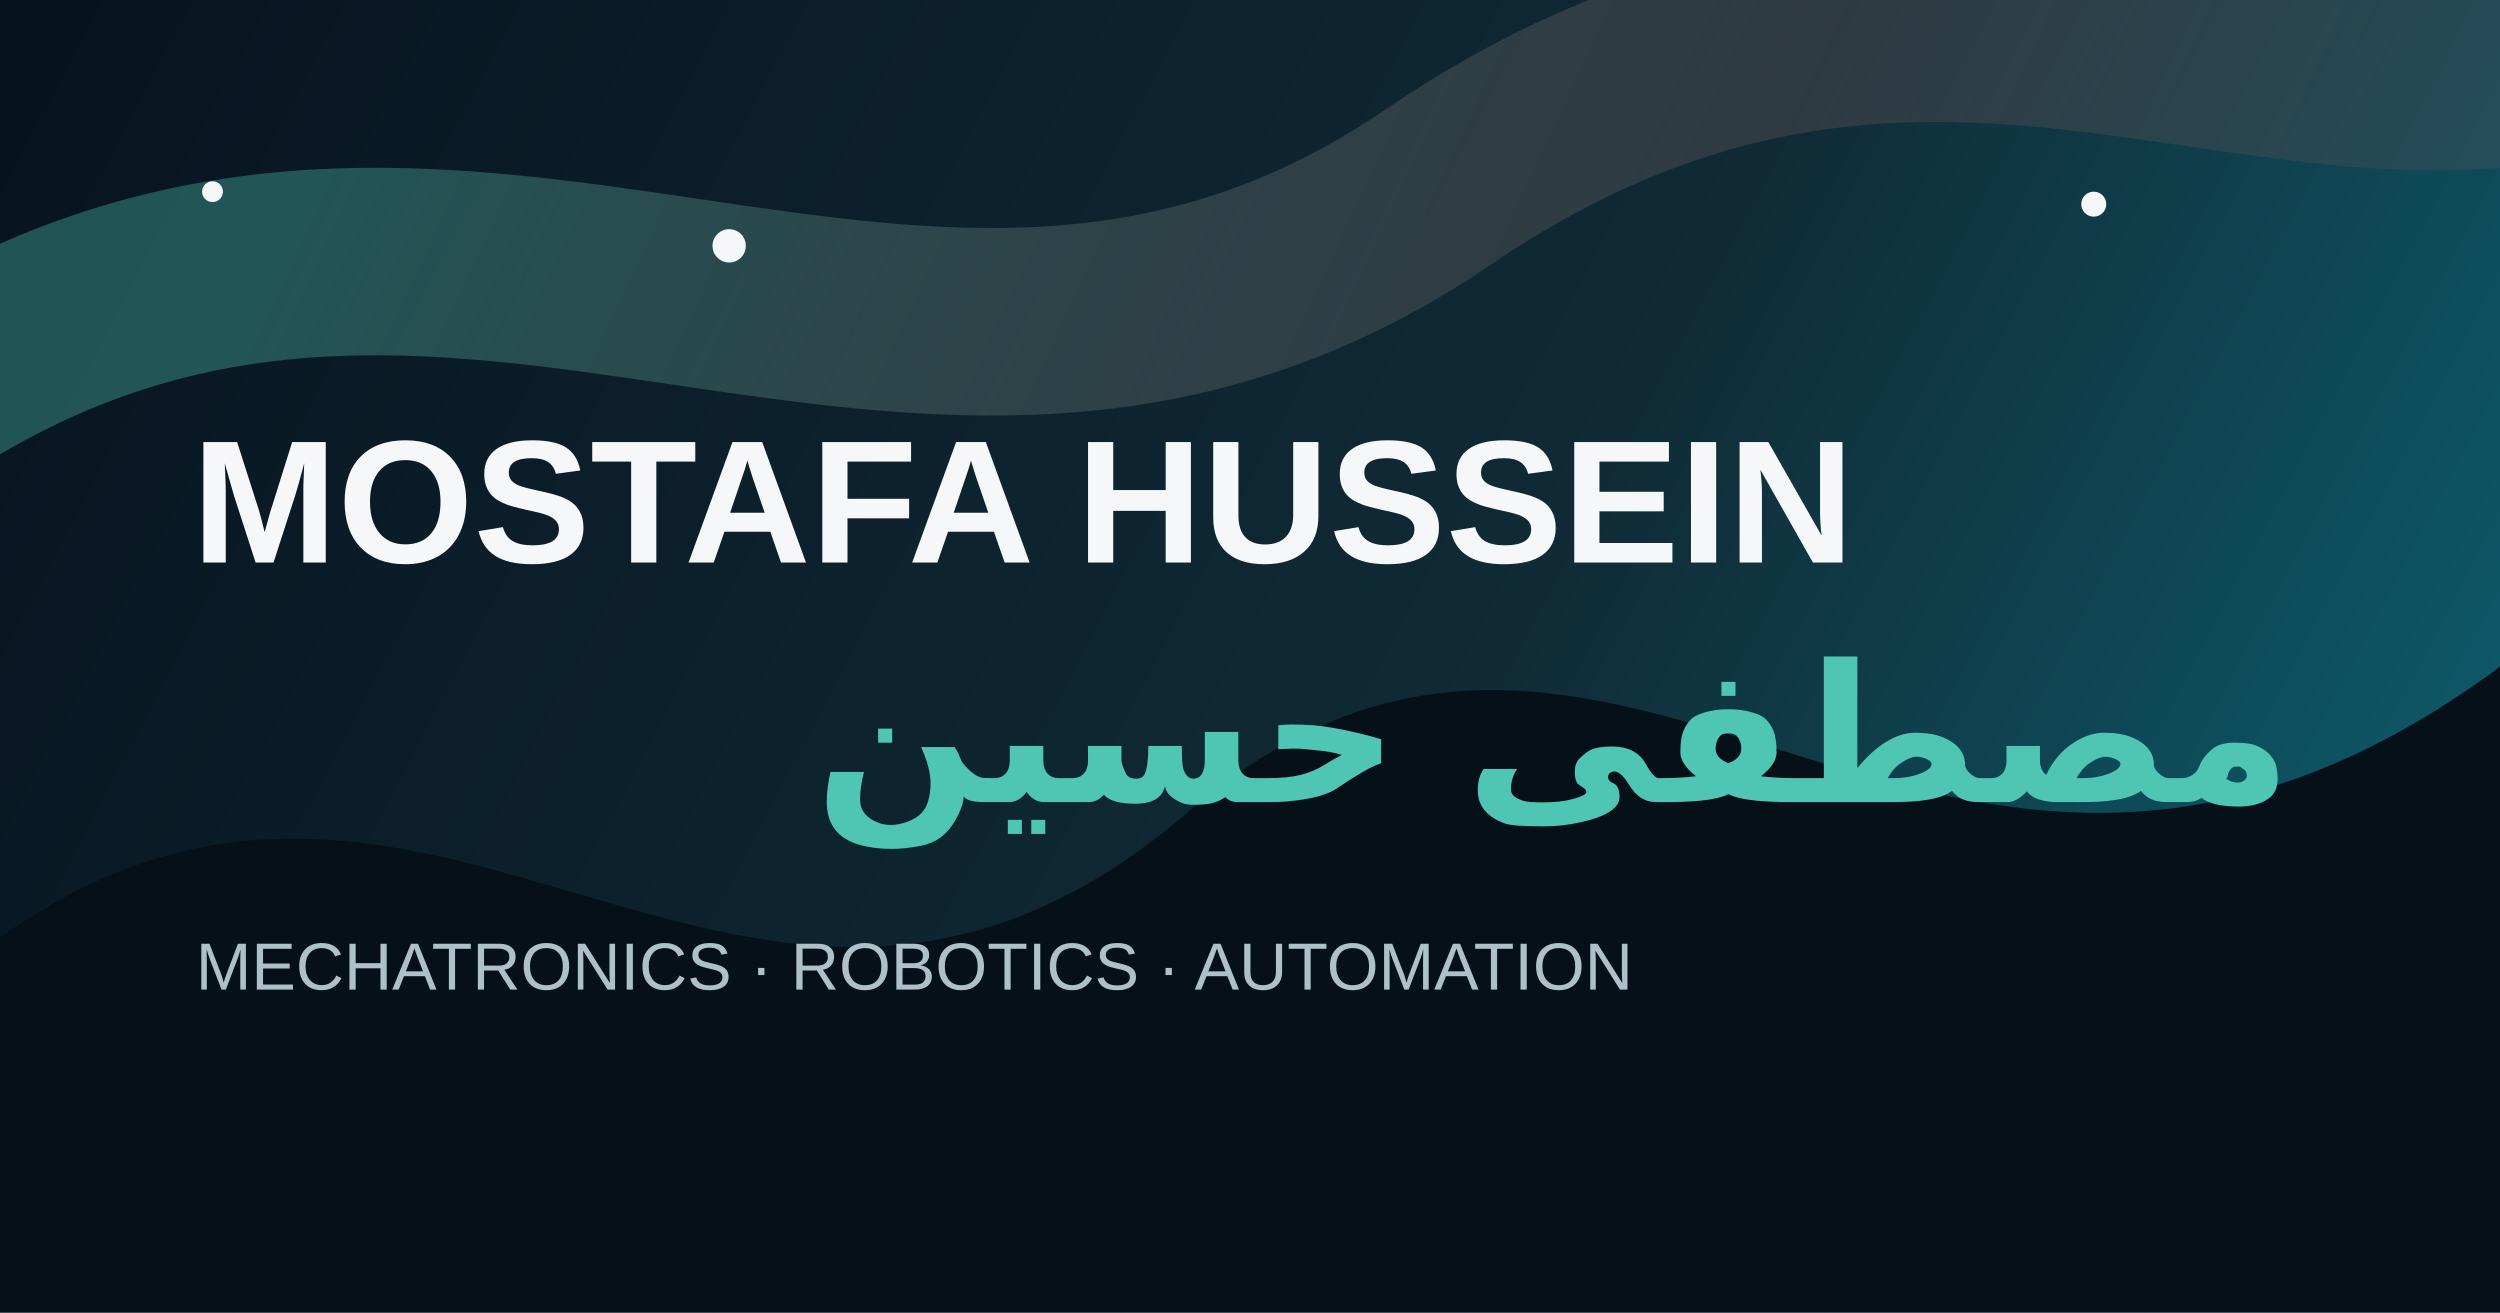
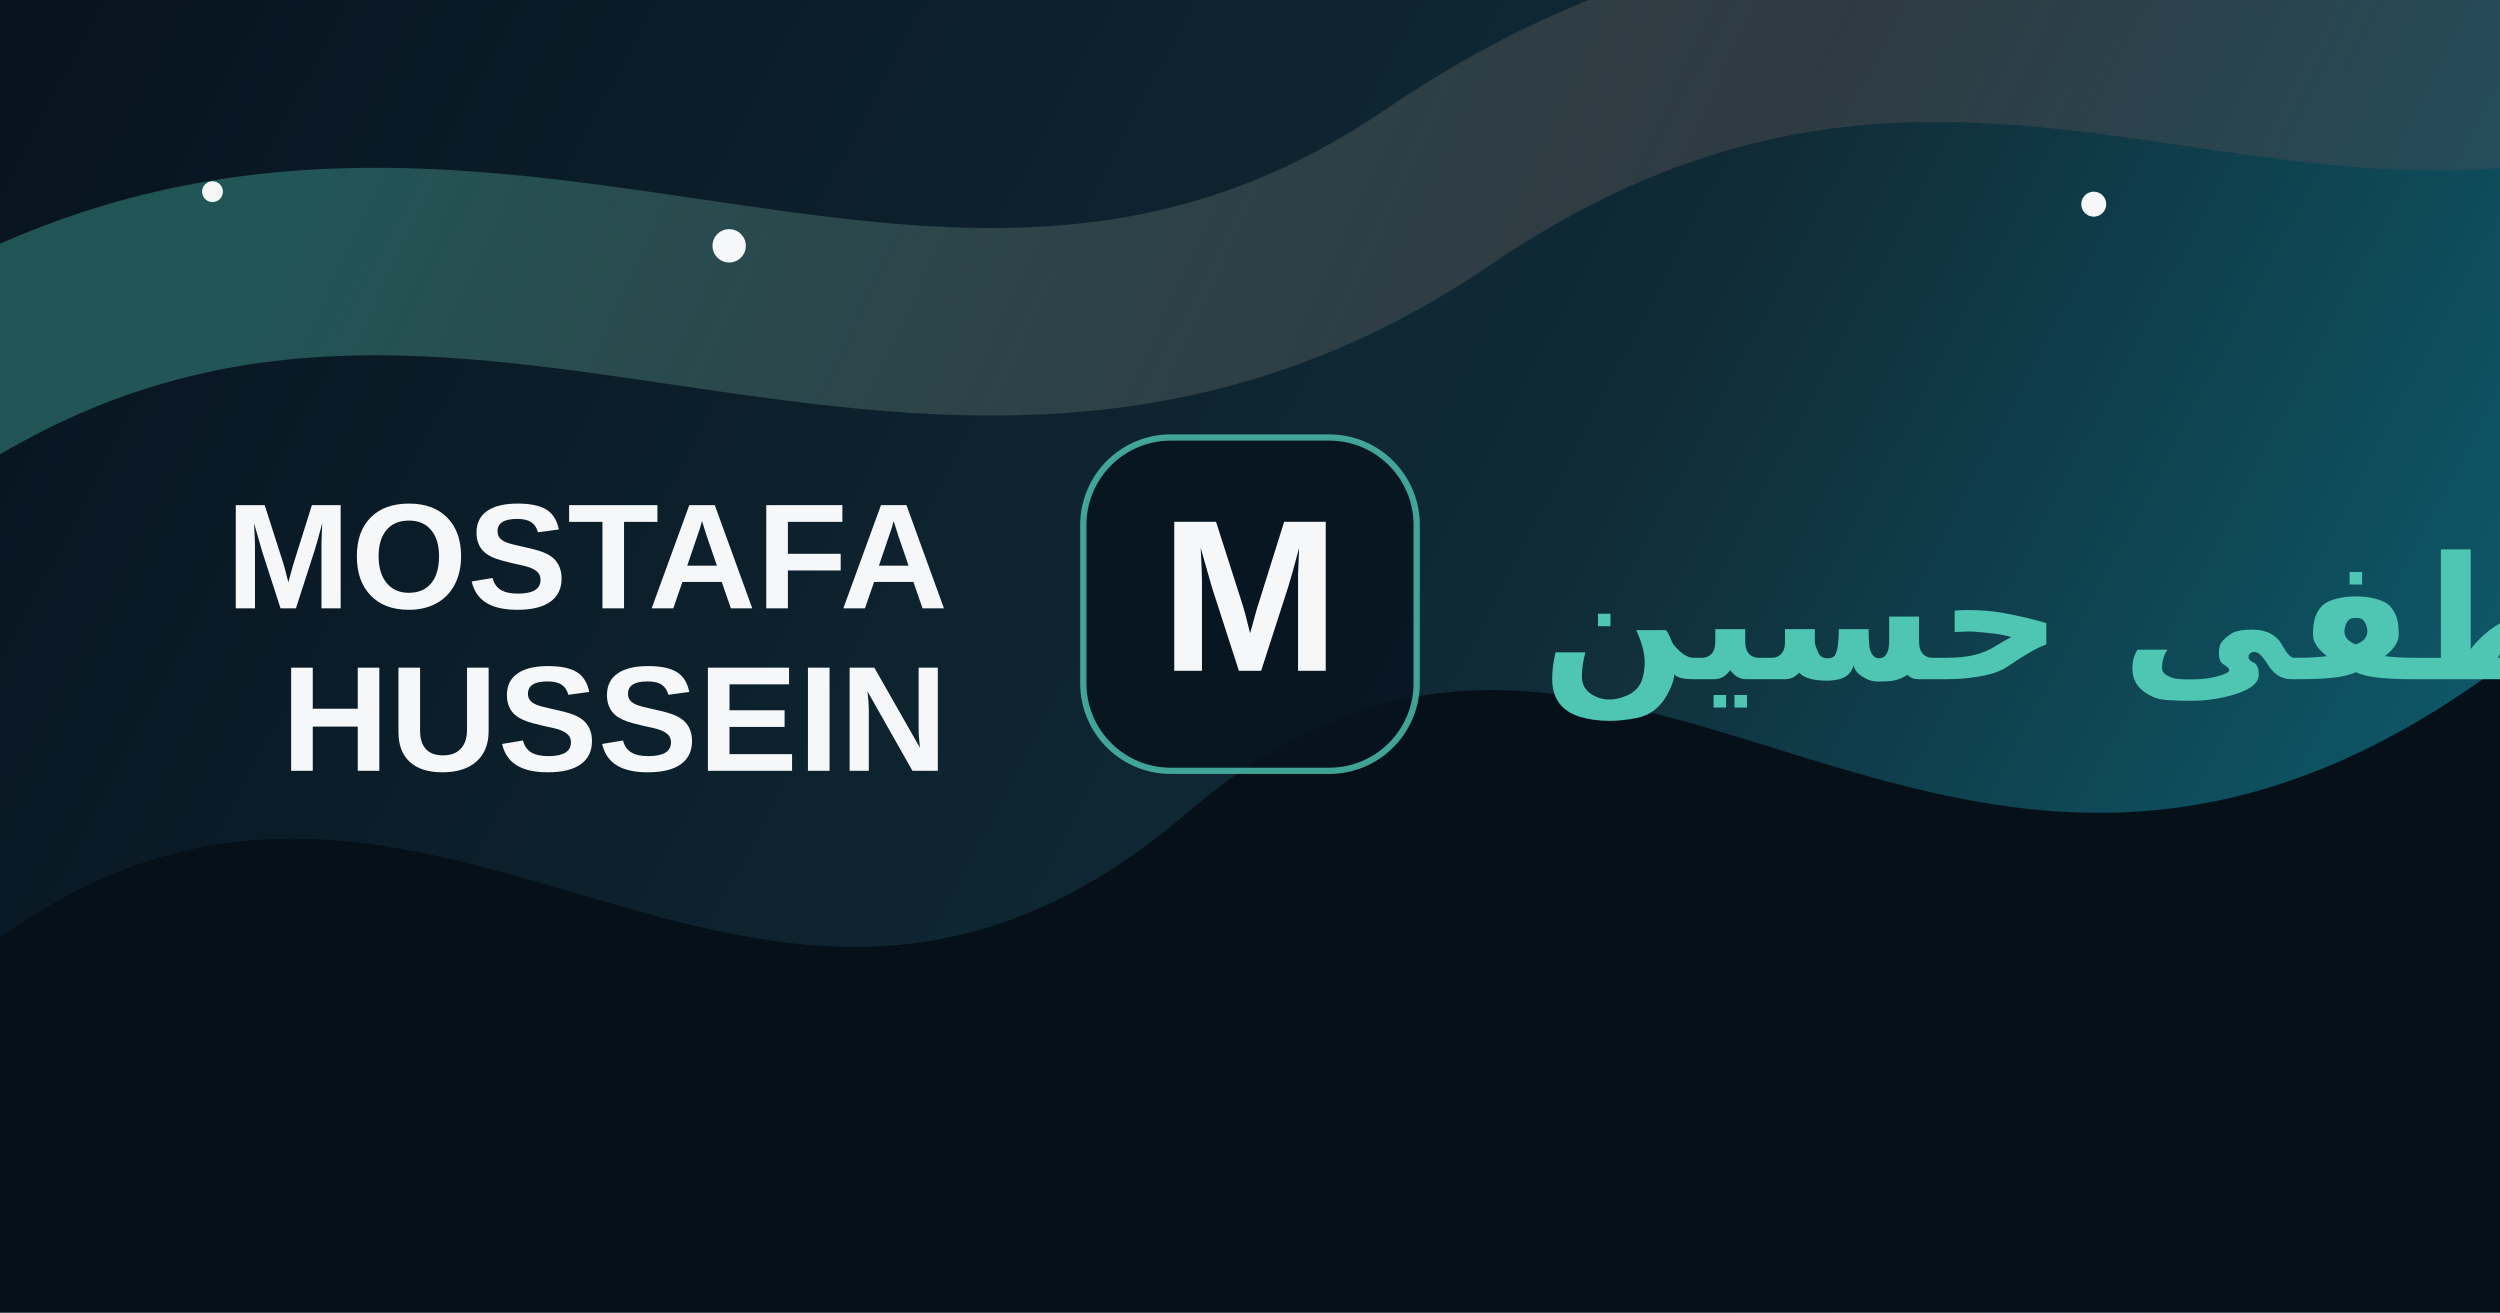
<svg xmlns="http://www.w3.org/2000/svg" width="1200" height="630" viewBox="0 0 1200 630" role="img" aria-labelledby="title desc">
  <defs>
    <linearGradient id="bg" x1="0" y1="0" x2="1200" y2="630" gradientUnits="userSpaceOnUse">
      <stop stop-color="#07131f" />
      <stop offset="0.58" stop-color="#102b36" />
      <stop offset="1" stop-color="#0d6677" />
    </linearGradient>
    <linearGradient id="aurora" x1="140" y1="100" x2="1000" y2="500" gradientUnits="userSpaceOnUse">
      <stop stop-color="#4fc6b4" stop-opacity=".7" />
      <stop offset="1" stop-color="#e95b5b" stop-opacity=".2" />
    </linearGradient>
  </defs>
  <rect width="1200" height="630" fill="url(#bg)" />
  <path d="M0 450C210 300 360 570 570 390s360 130 630-70v310H0Z" fill="#061019" />
  <path d="M-40 190C220 20 440 260 690 90s420 10 600-80" fill="none" stroke="url(#aurora)" stroke-width="90" stroke-linecap="round" opacity=".5" />
  <g fill="#f5f7f8">
    <circle cx="102" cy="92" r="5" />
    <circle cx="350" cy="118" r="8" />
    <circle cx="1005" cy="98" r="6" />
  </g>
-   <text x="92" y="270" fill="#f5f7f8" font-family="Arial, sans-serif" font-size="84" font-weight="800">MOSTAFA HUSSEIN</text>
-   <text x="1100" y="385" fill="#4fc6b4" font-family="Arial, sans-serif" font-size="92" font-weight="700" text-anchor="end">مصطفى حسين</text>
-   <text x="94" y="475" fill="#aec0c8" font-family="Arial, sans-serif" font-size="32">MECHATRONICS · ROBOTICS · AUTOMATION</text>
+   <g transform="translate(520 210)">
+     <rect width="160" height="160" rx="42" fill="#07131f" fill-opacity=".82" stroke="#4fc6b4" stroke-opacity=".8" stroke-width="3" />
+     <text x="80" y="112" fill="#f5f7f8" font-family="Arial, sans-serif" font-size="104" font-weight="900" text-anchor="middle">M</text>
+   </g>
+   <text x="455" y="292" fill="#f5f7f8" font-family="Arial, sans-serif" font-size="72" font-weight="900" text-anchor="end">MOSTAFA</text>
+   <text x="455" y="370" fill="#f5f7f8" font-family="Arial, sans-serif" font-size="72" font-weight="900" text-anchor="end">HUSSEIN</text>
+   <text x="740" y="326" fill="#4fc6b4" font-family="Arial, sans-serif" font-size="82" font-weight="800">مصطفى حسين</text>
</svg>
